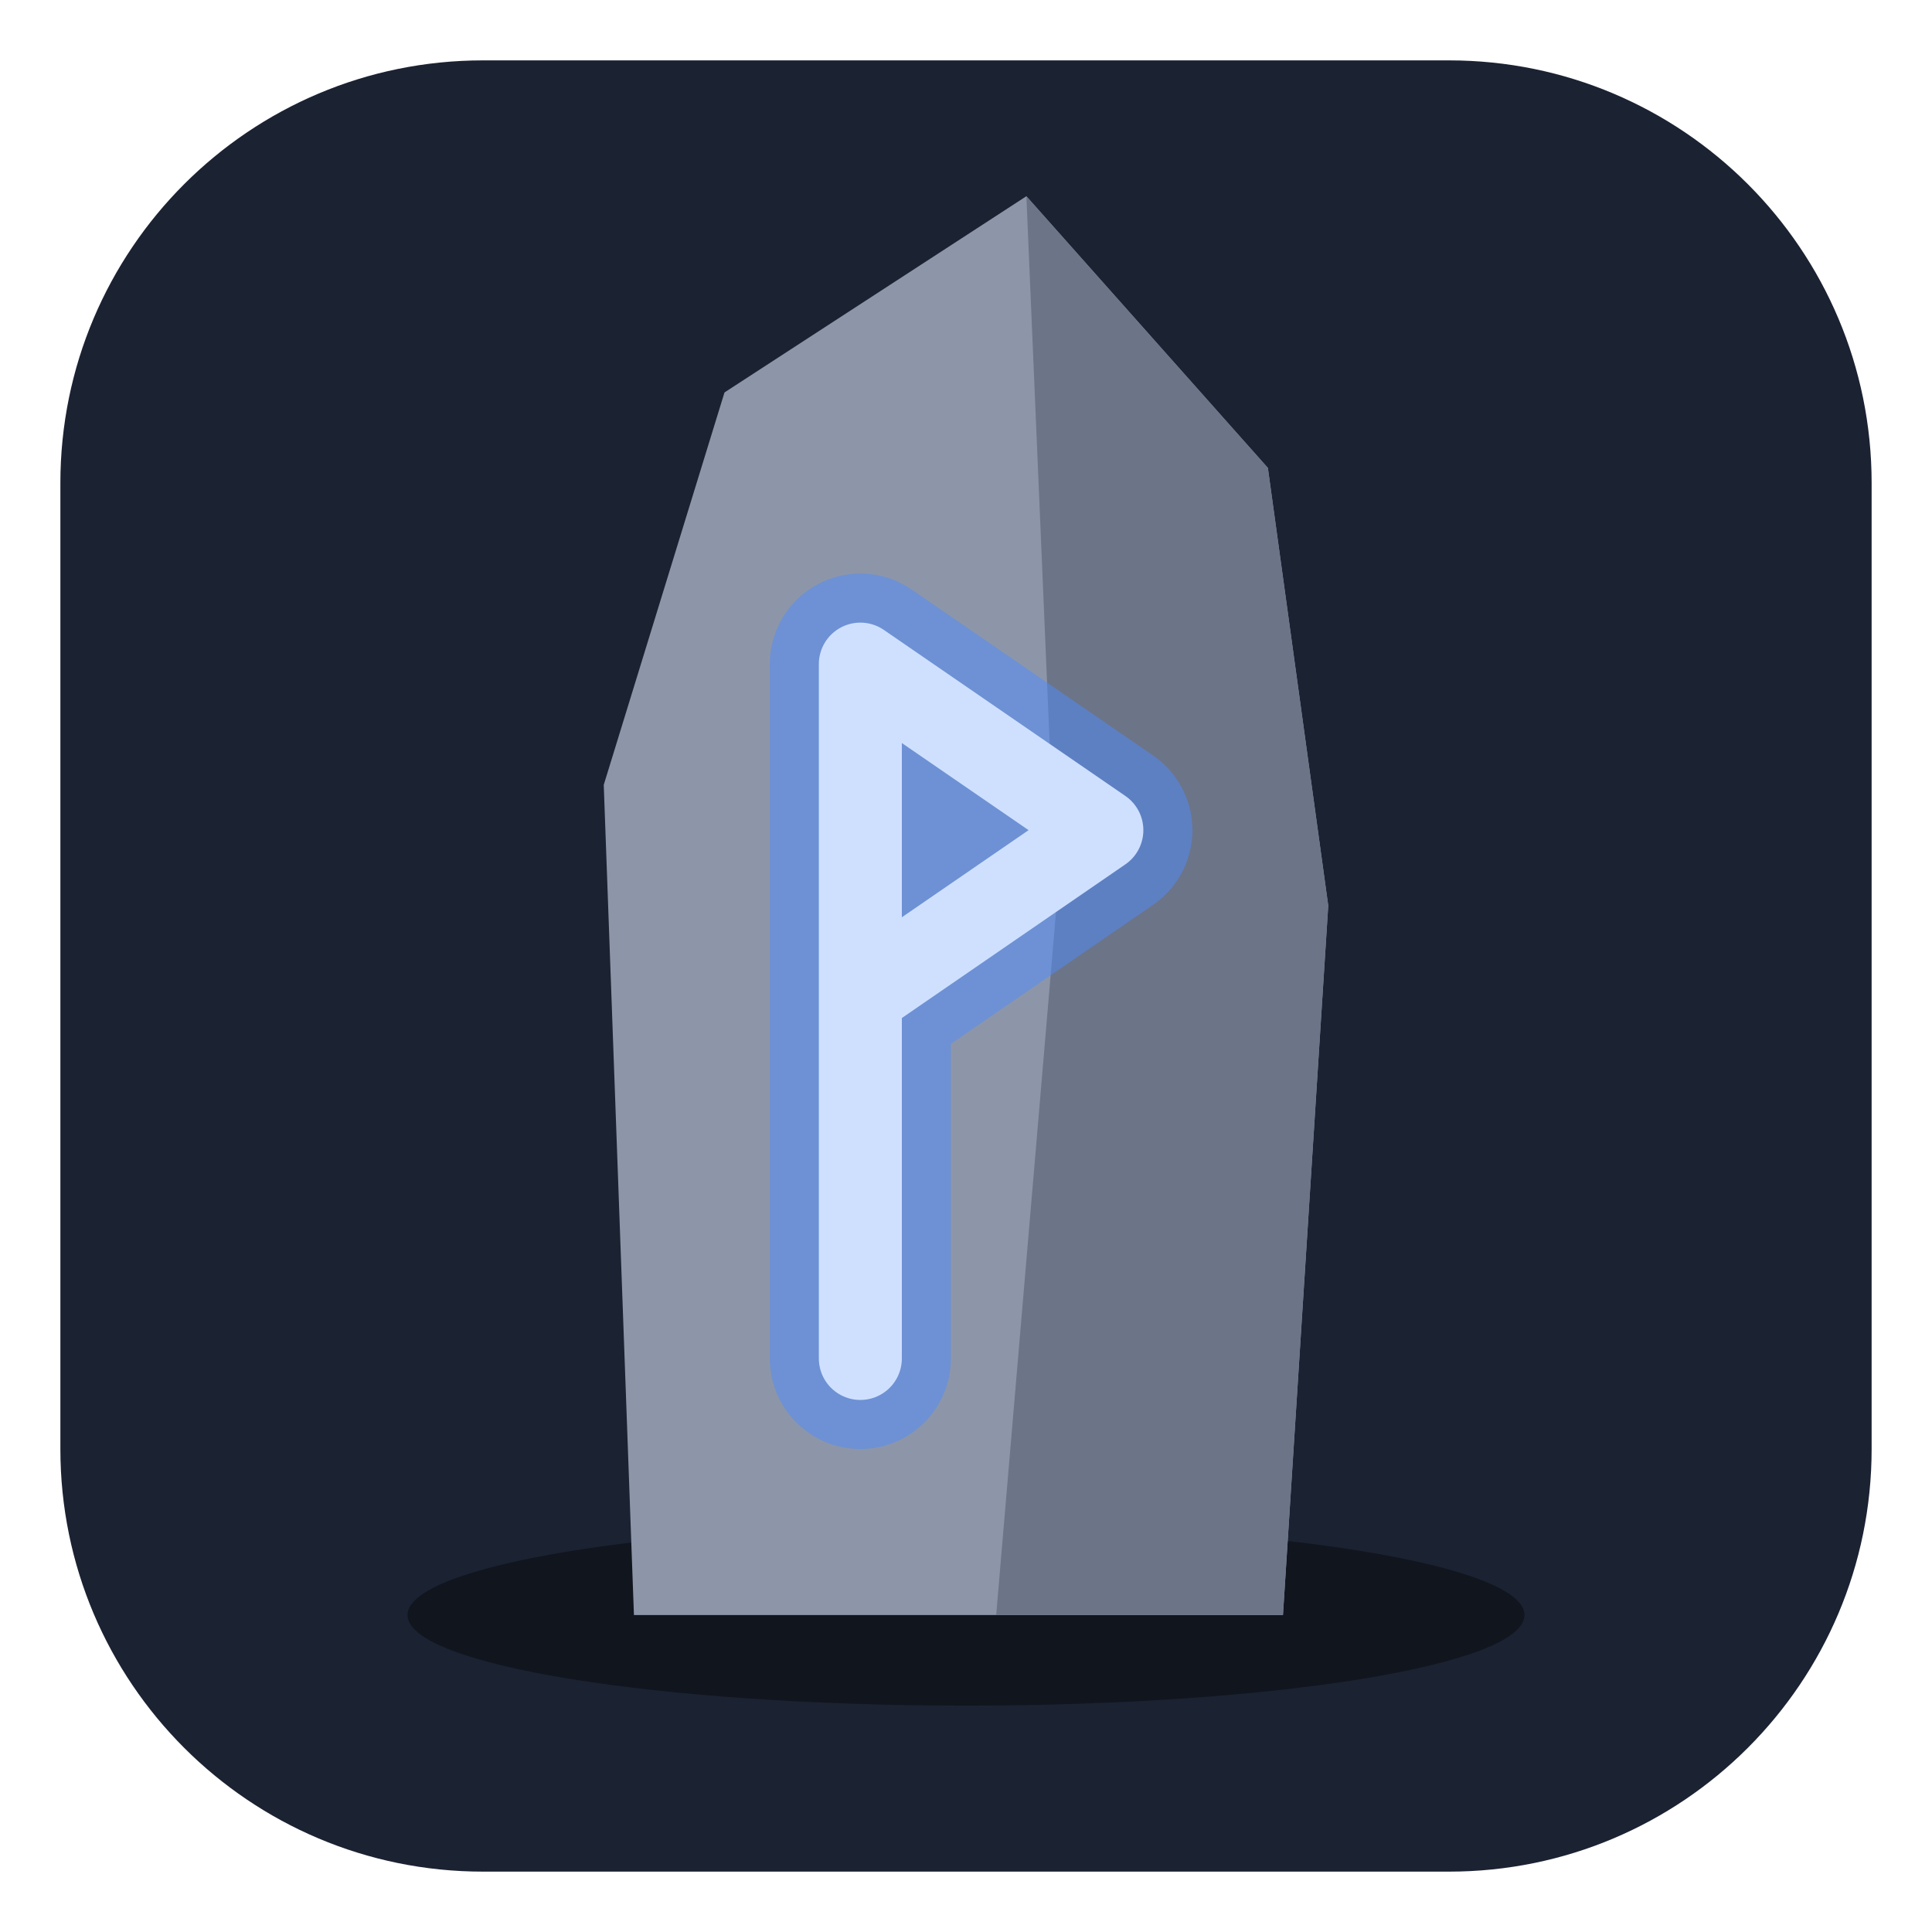
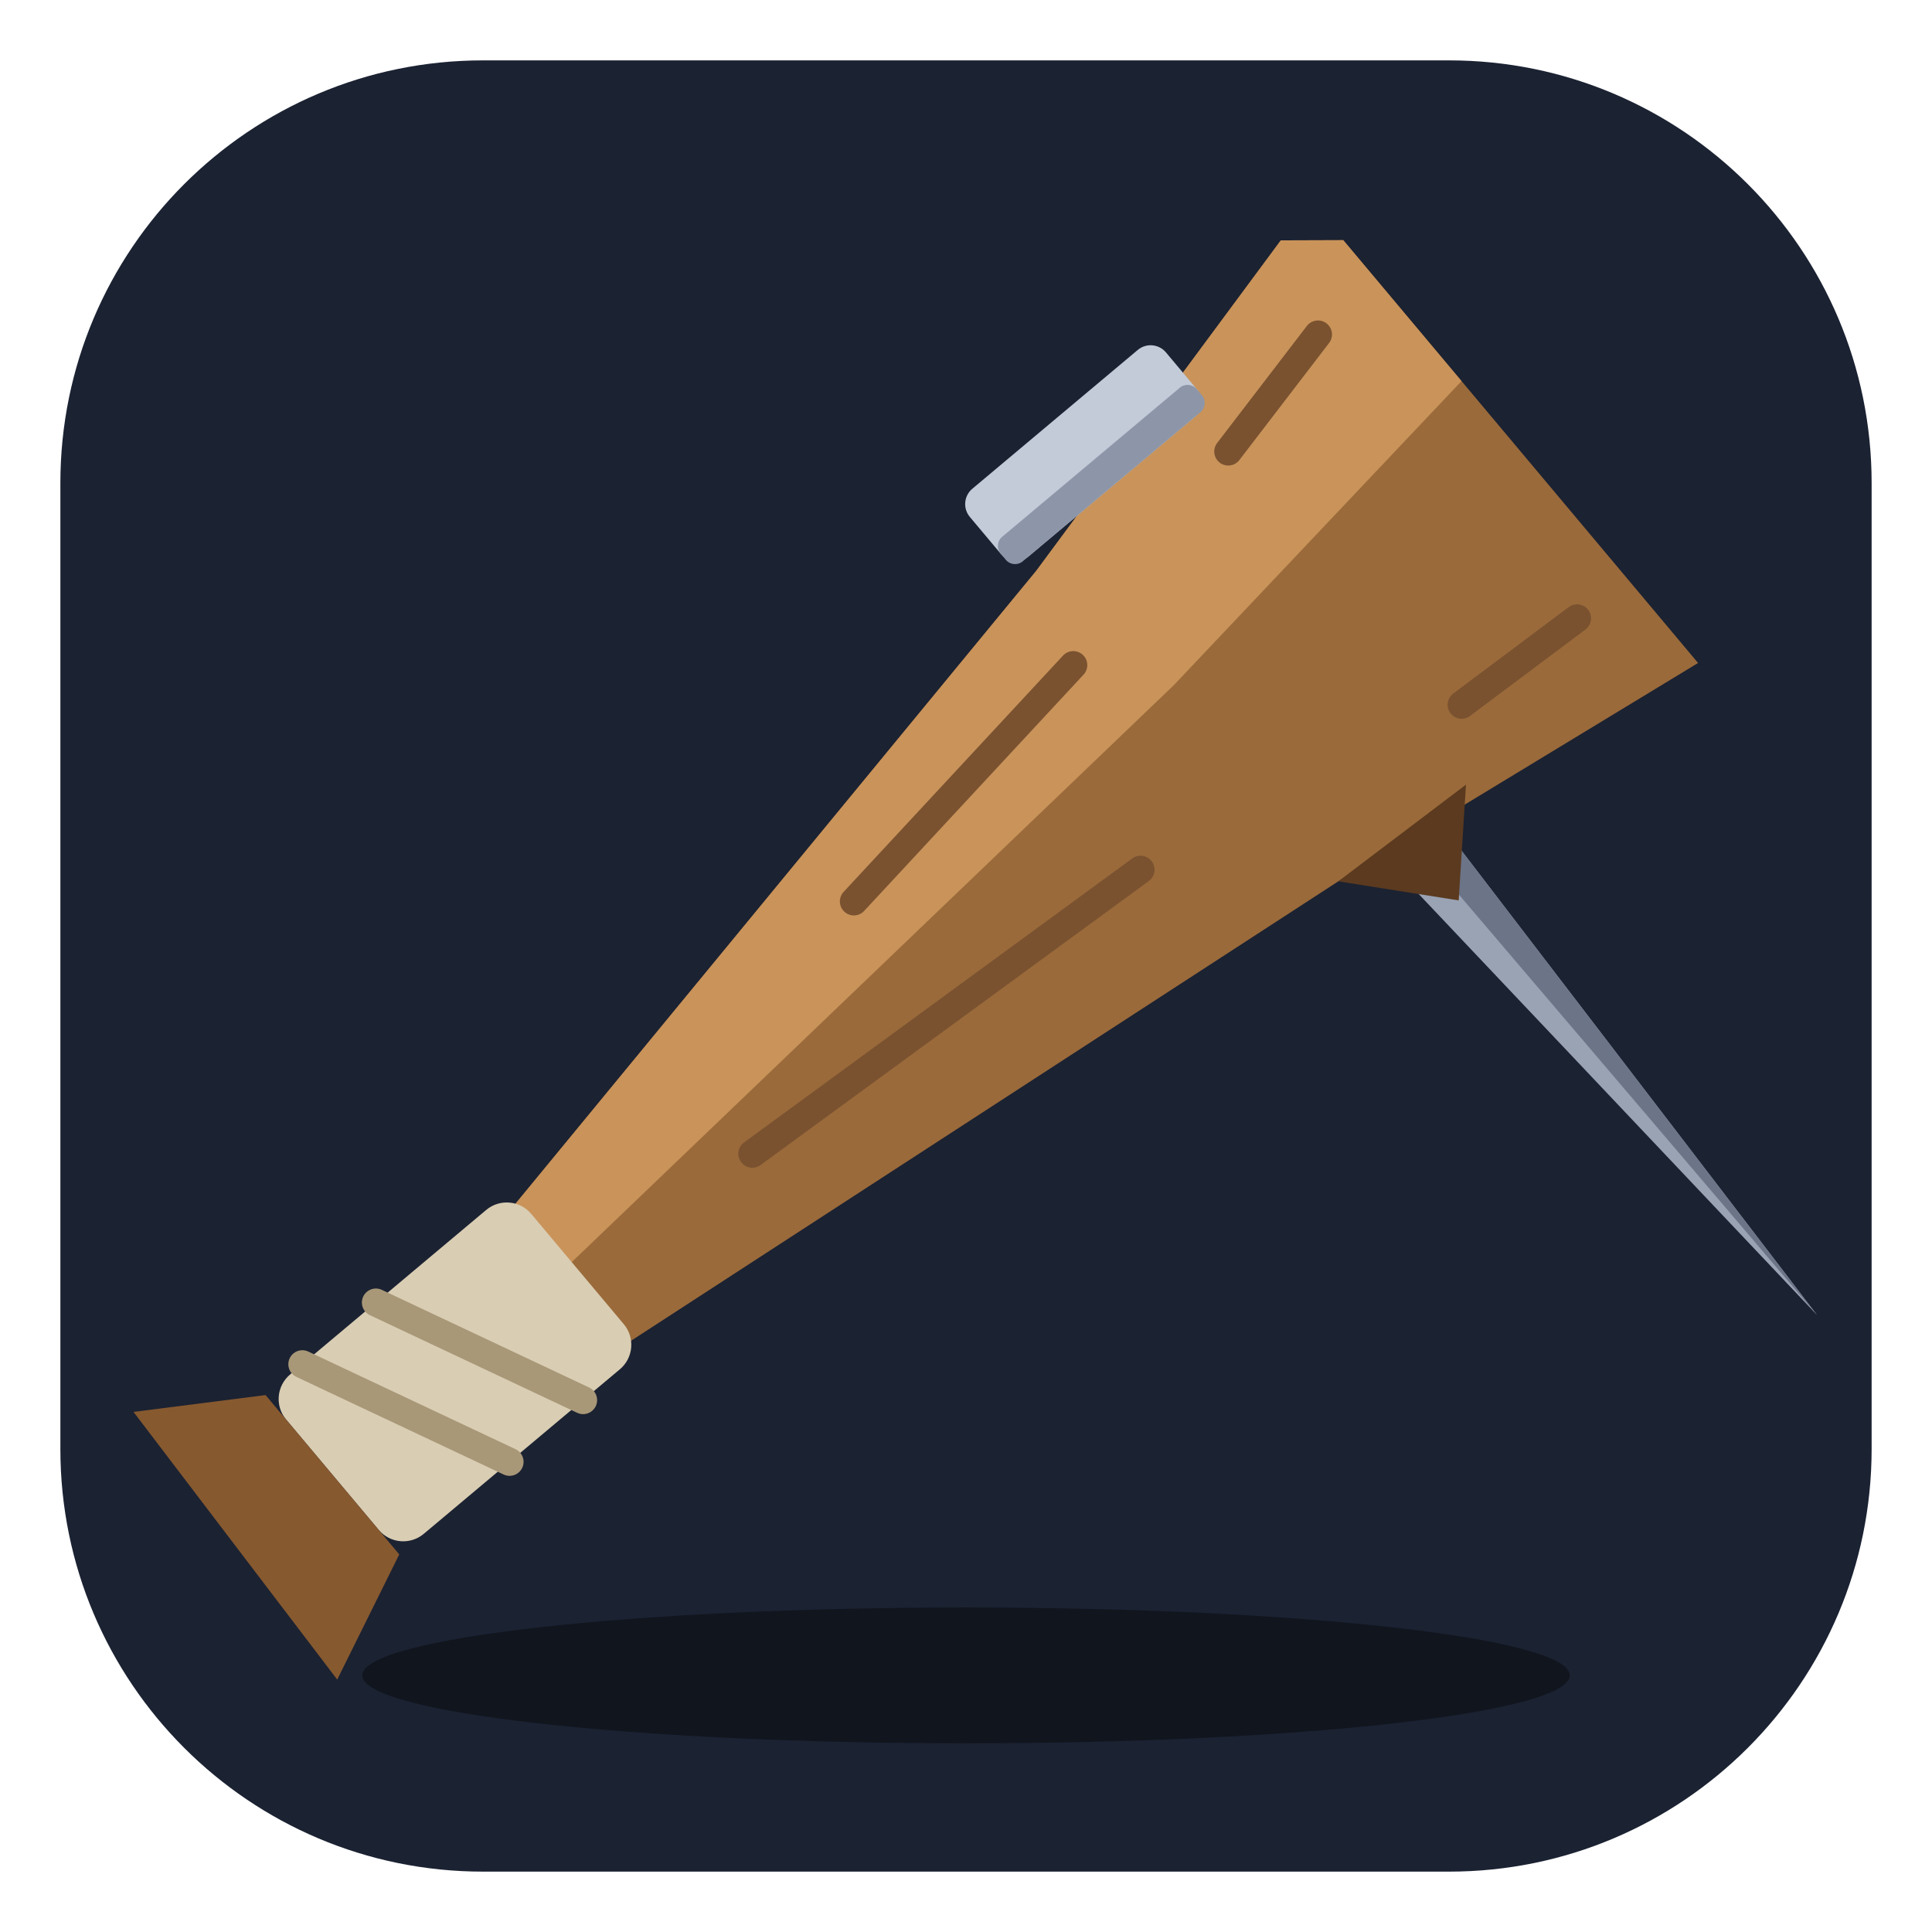
<svg xmlns="http://www.w3.org/2000/svg" width="256" height="256" viewBox="0 0 256 256">
  <rect x="8" y="8" width="240" height="240" rx="56" fill="#1b2232" />
-   <ellipse cx="128" cy="214" rx="74" ry="12" fill="#11151e" />
-   <path d="M84 214 L80 104 L96 52 L136 26 L168 62 L176 120 L170 214 Z" fill="#8d96a8" />
-   <path d="M136 26 L168 62 L176 120 L170 214 L132 214 L140 120 Z" fill="#6c7487" />
-   <g fill="none" stroke-linecap="round" stroke-linejoin="round">
-     <path d="M114 180 V88 L146 110 L114 132" stroke="#4f8cff" stroke-width="24" stroke-opacity="0.5" />
-     <path d="M114 180 V88 L146 110 L114 132" stroke="#cfe0ff" stroke-width="11" />
+   <ellipse cx="128" cy="222" rx="80" ry="9" fill="#11151e" />
+   <g transform="translate(122 130) rotate(-40) scale(1.06)">
+     <path d="M 51 -30 L 65 -30 L 59 104 Z" fill="#9aa3b4" />
+     <path d="M 58 -30 L 65 -30 L 59 104 Z" fill="#6c7487" />
+     <path d="M -58 -11 L 44 -30 L 94 -42 L 100 -37 L 100 32 L 48 24 L -58 11 Z" fill="#9a6a3a" />
+     <path d="M -58 -11 L 44 -30 L 94 -42 L 100 -37 L 100 -14 L 48 -8 L -58 -1 Z" fill="#c9935a" />
+     <g stroke="#7a5230" stroke-width="3.5" stroke-linecap="round" fill="none">
+       <path d="M -30 3 L 30 7" />
+       <path d="M 0 -13 L 40 -18" />
+       <path d="M 72 -26 L 90 -30" />
+       <path d="M 74 17 L 92 18" />
+     </g>
+     <path d="M 48 24 L 58 35.5 L 68 25 Z" fill="#5b3a1f" />
+     <rect x="42" y="-43" width="32" height="11" rx="2.5" fill="#c3cad8" />
+     <rect x="42" y="-36" width="32" height="4" rx="1.5" fill="#8d96a8" />
+     <rect x="-96" y="-13" width="40" height="26" rx="4" fill="#d9cdb3" />
+     <path d="M -90 -13 L -78 13 M -78 -13 L -66 13" stroke="#a89878" stroke-width="3.5" stroke-linecap="round" />
+     <path d="M -96 -13 L -110 -22 L -112 20 L -96 13 Z" fill="#87592f" />
  </g>
</svg>
